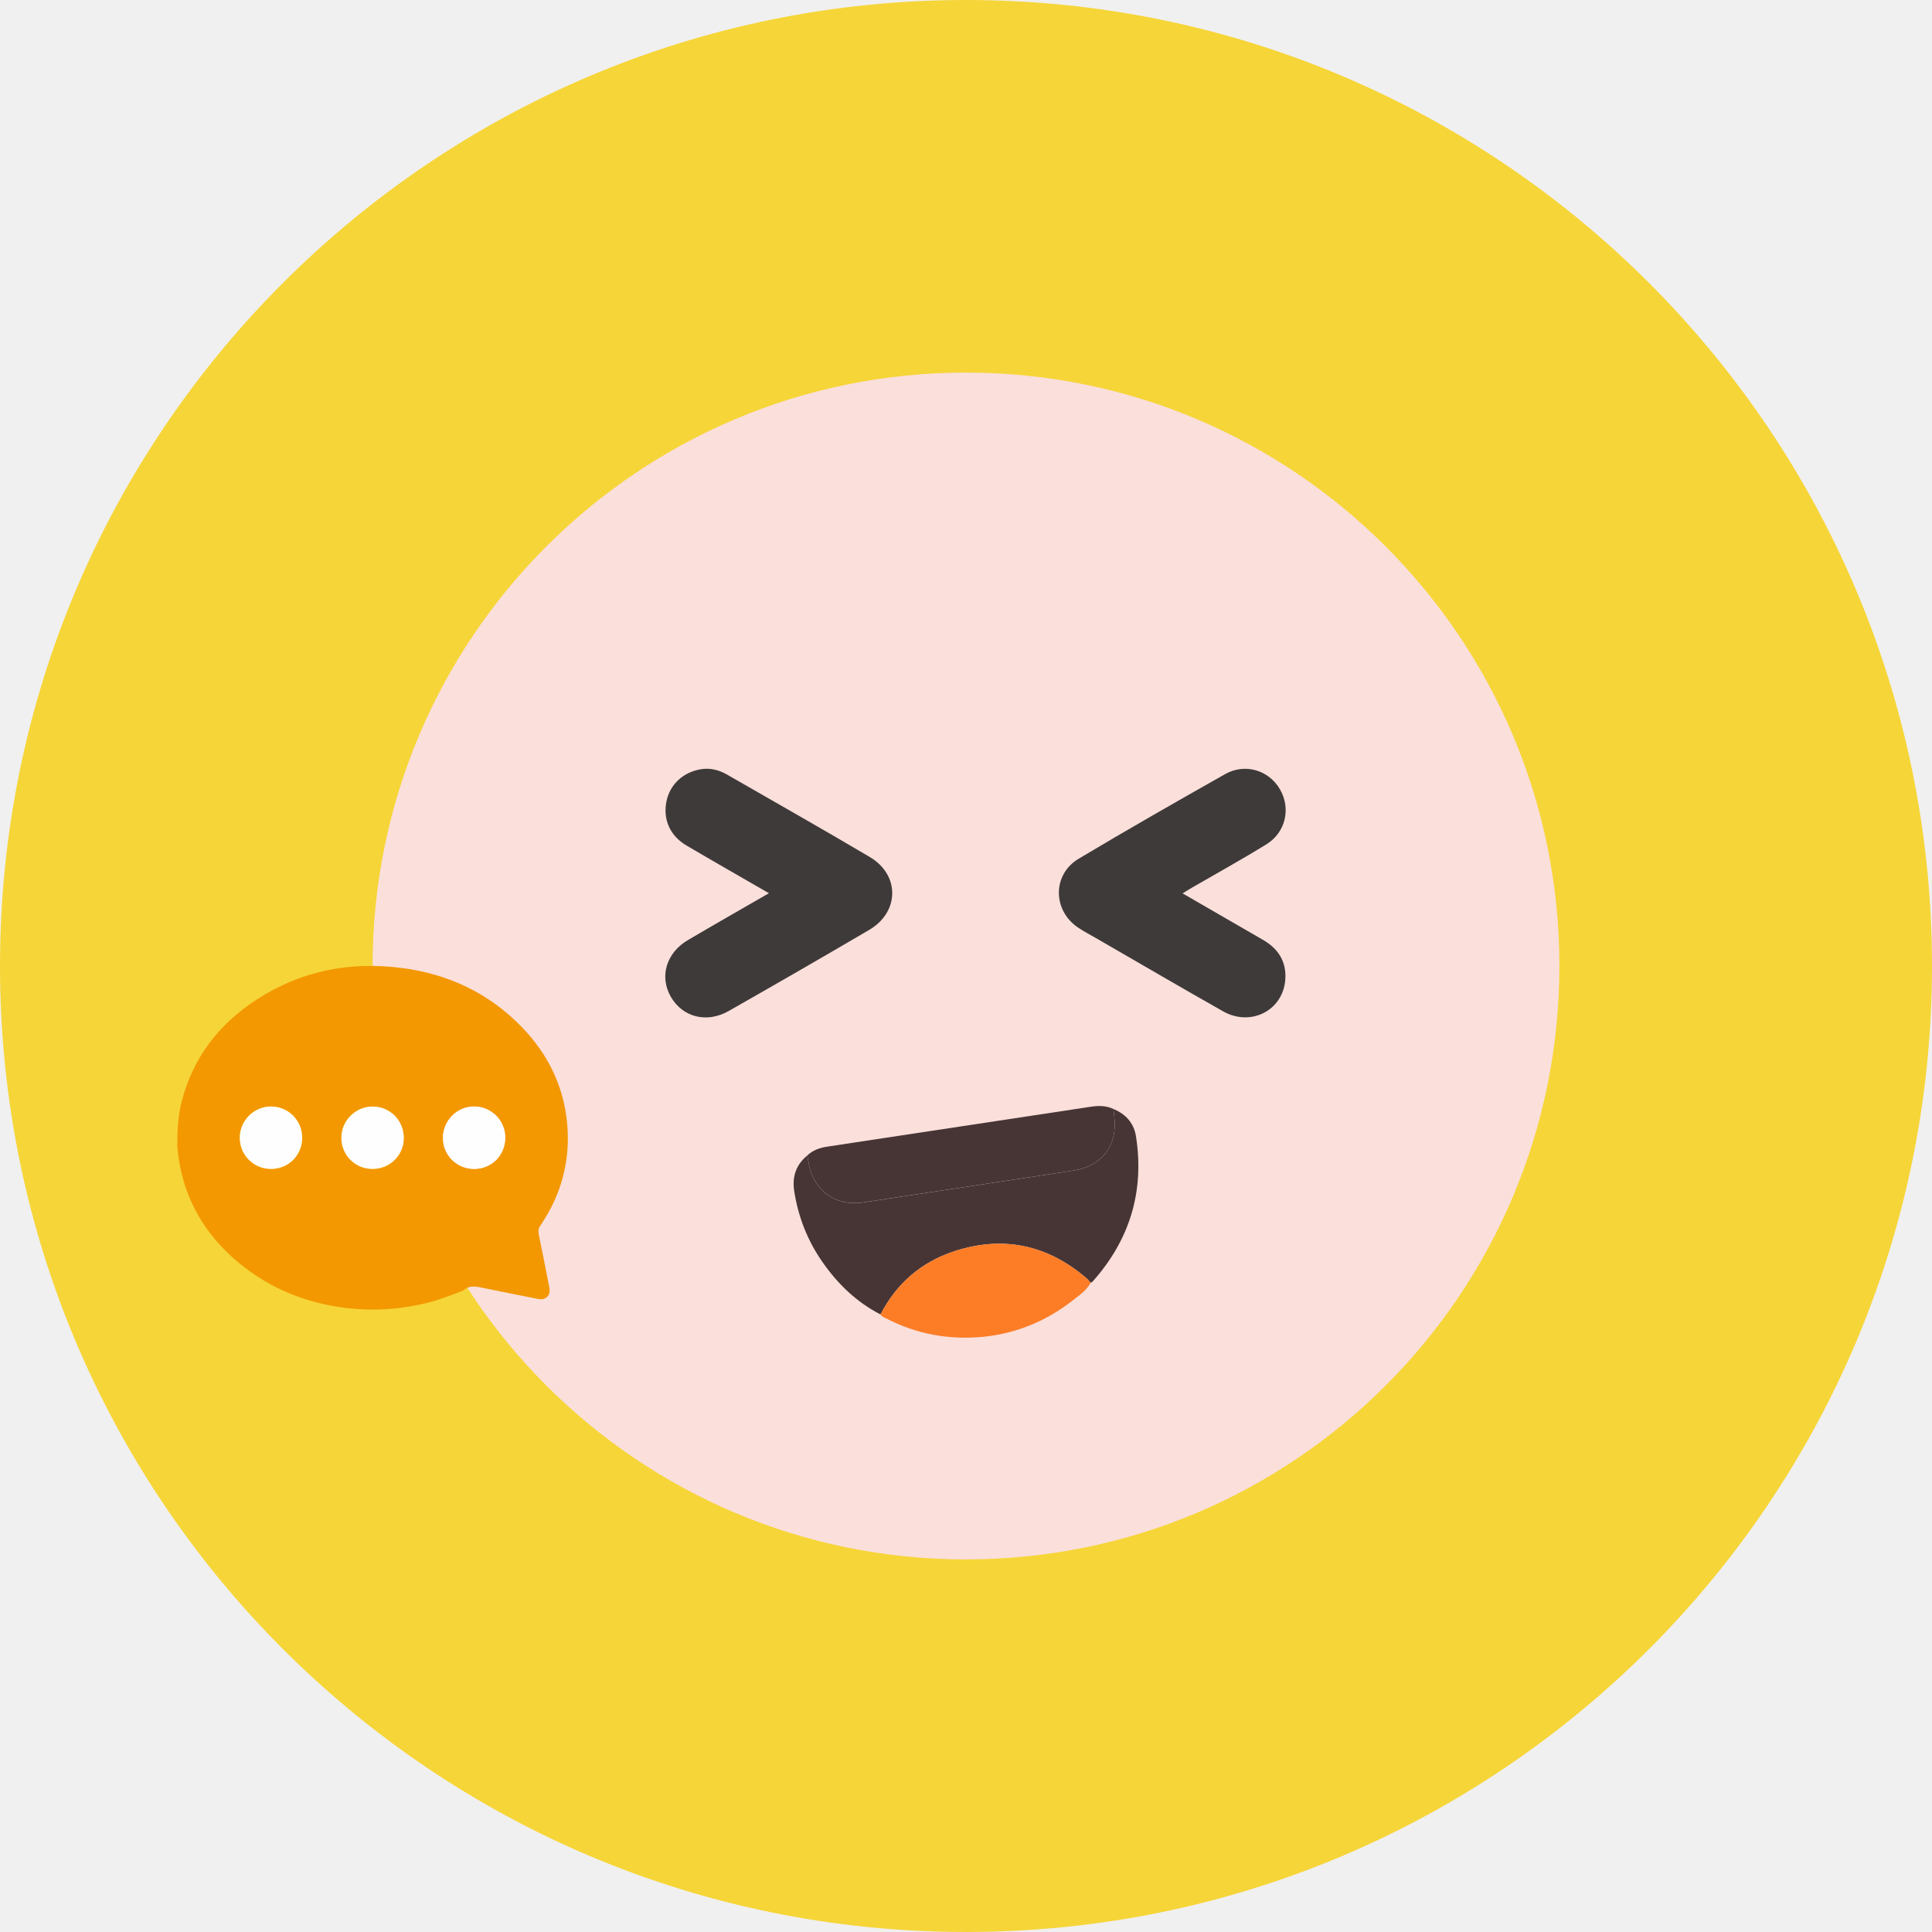
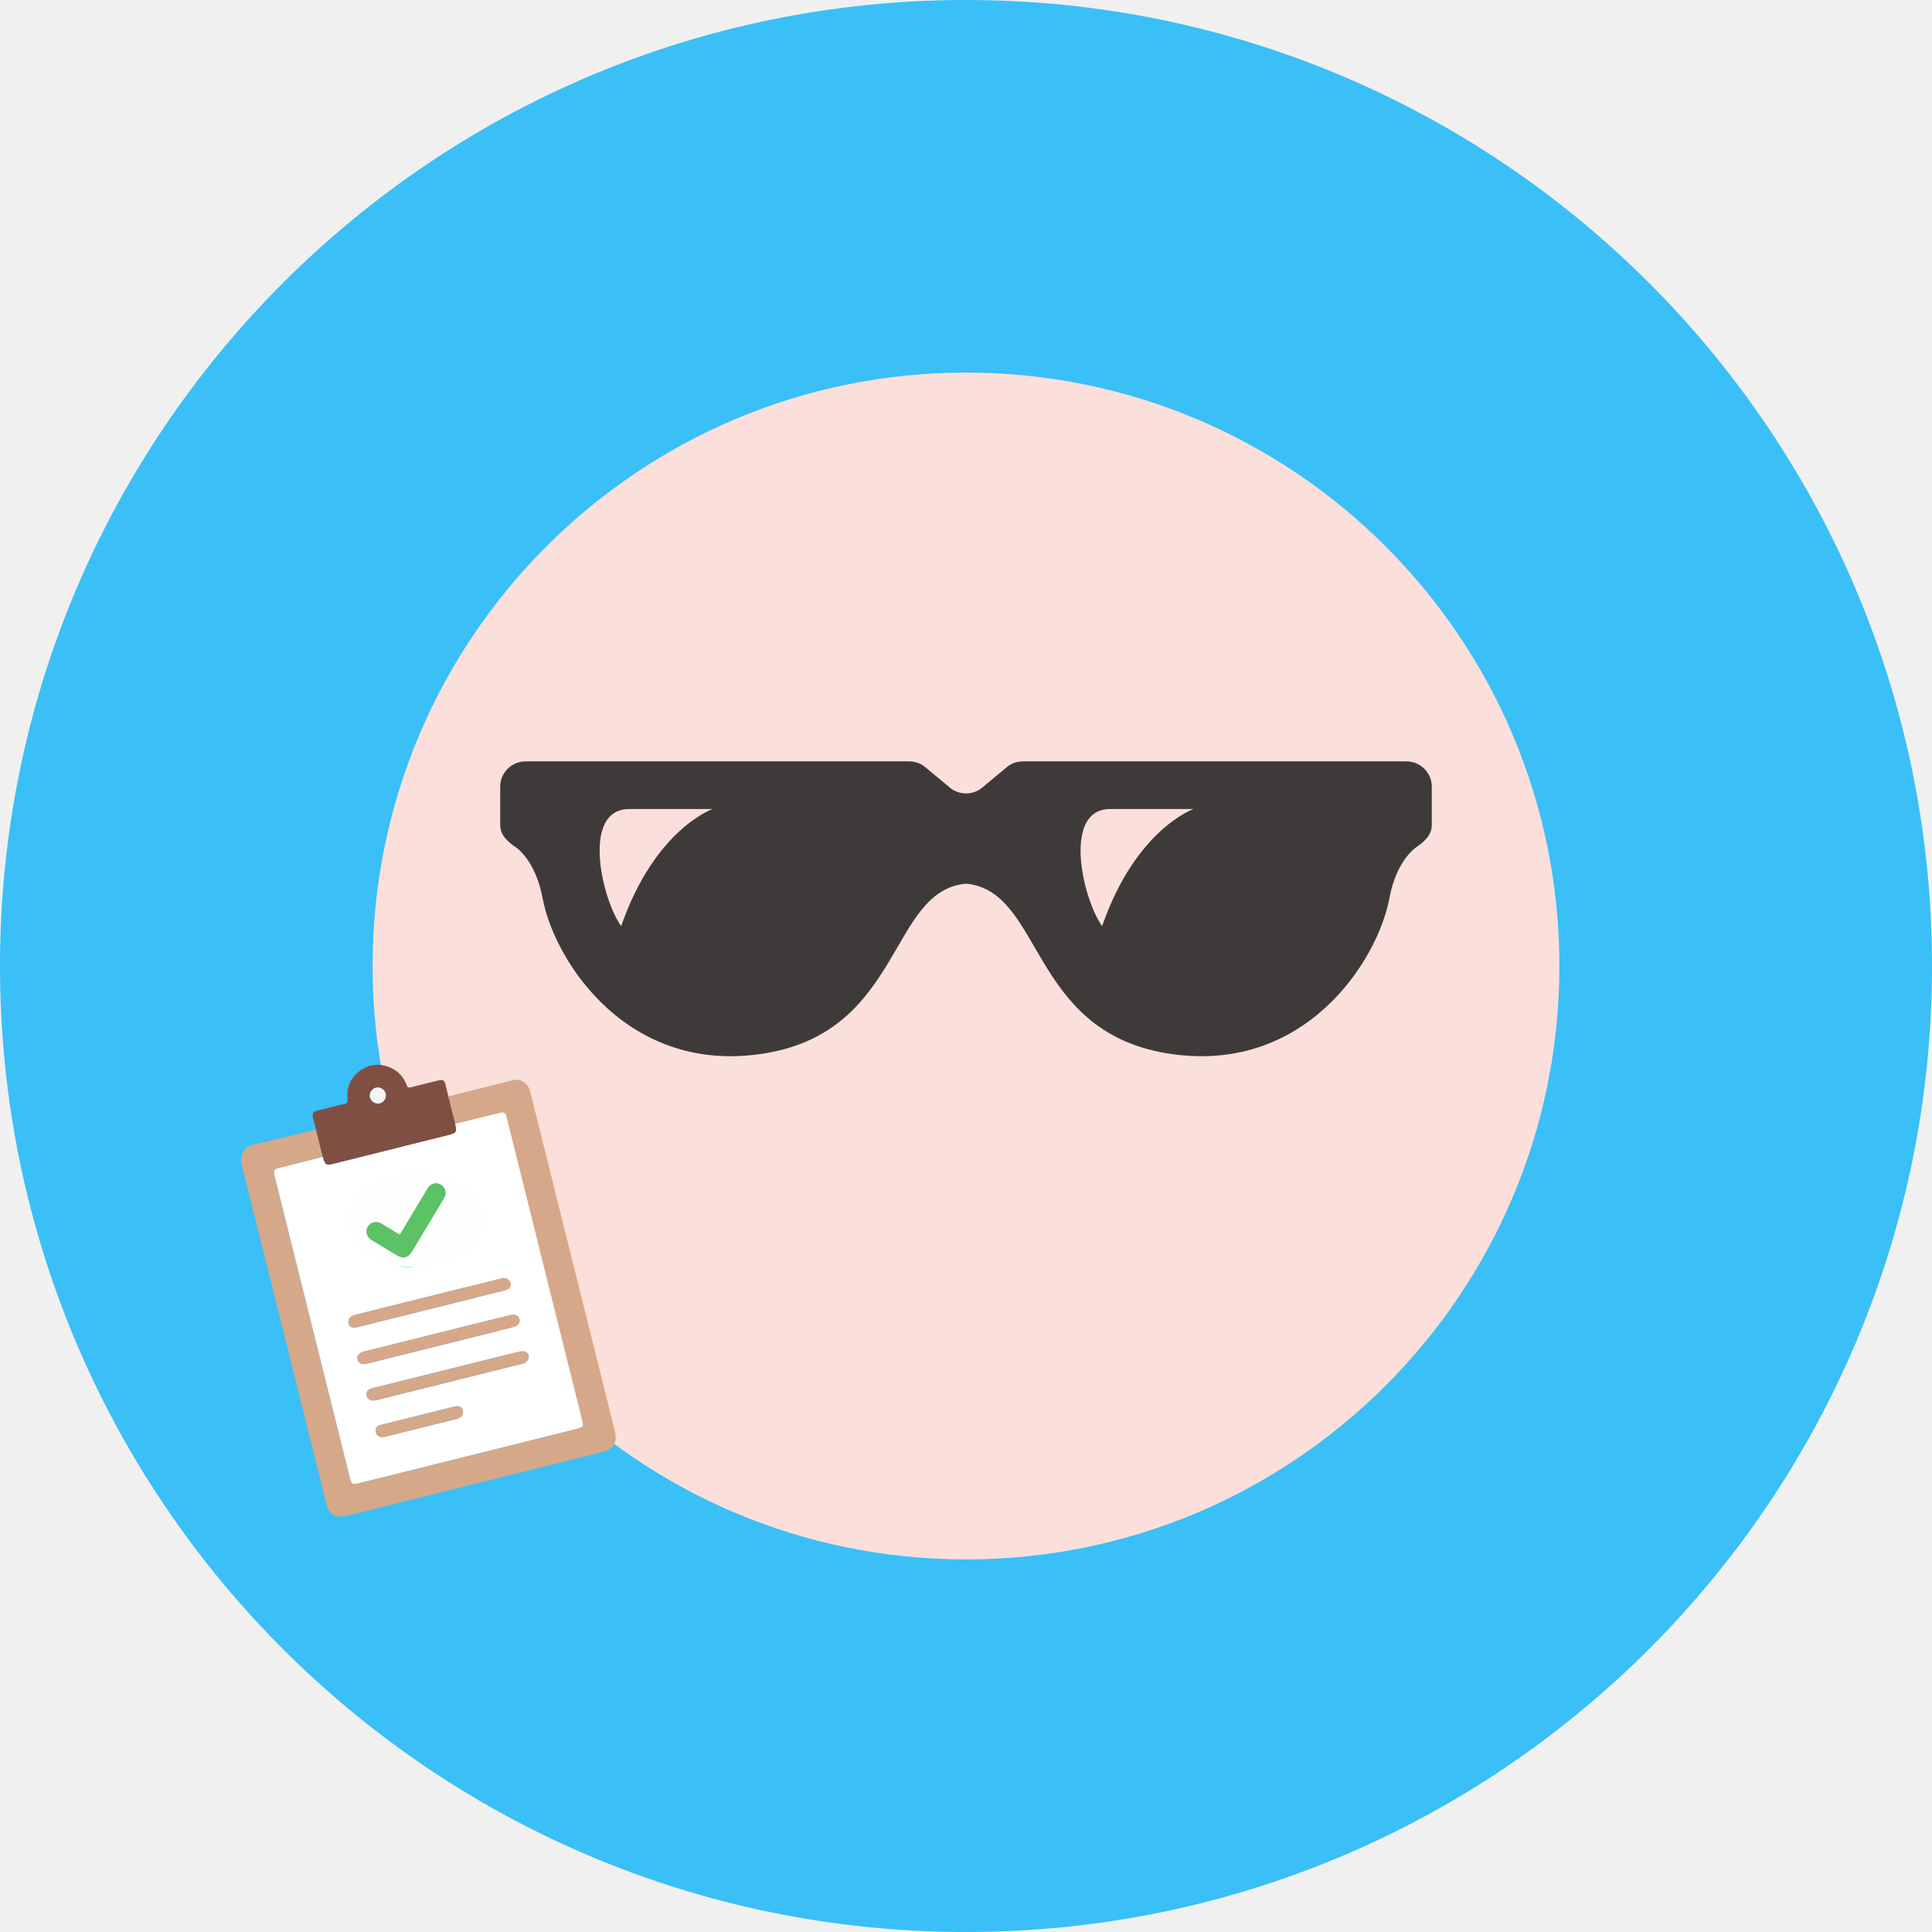
<svg xmlns="http://www.w3.org/2000/svg" version="1.1" id="圖層_1" x="0px" y="0px" viewBox="0 0 330 330" style="enable-background:new 0 0 330 330;" xml:space="preserve">
  <style type="text/css">
- 	.st0_ISTJ{fill:#F6D538;}
- 	.st1_ISTJ{fill:#FADFDB;}
- 	.st2_ISTJ{fill:#3E3A39;}
- 	.st3_ISTJ{fill:#473535;}
- 	.st4_ISTJ{fill:#FD7D27;}
- 	.st5_ISTJ{fill:#F39800;}
- 	.st6_ISTJ{fill:#FEFEFE;}
+ 	.st0{fill:#33A574;}
+ 	.st1{fill:#FADFDB;}
+ 	.st2{fill:#AB71AE;}
+ 	.st3{fill:#FADFDB;stroke:#3E3A39;stroke-width:13;stroke-linecap:round;stroke-linejoin:round;stroke-miterlimit:10;}
+ 	.st4{fill:#FADFDB;stroke:#3E3A39;stroke-width:12.021;stroke-linecap:round;stroke-linejoin:round;stroke-miterlimit:10;}
+ 	.st5{fill:#3E3A39;}
+ 	.st6{fill:#F1BC52;}
+ 	.st7{fill:#F39800;}
+ 	.st8{fill:#473535;}
+ 	.st9{fill:#FD7D27;}
+ 	.st10{fill:#FEFEFE;}
+ 	.st11{fill:#FD81B5;}
+ 	.st12{fill:#595757;}
+ 	.st13{fill:#8B8995;}
+ 	.st14{fill:#FFFFFF;}
+ 	.st15{fill:#3ABFF7;}
+ 	.st16{fill:#3E3A39;stroke:#3E3A39;stroke-width:8;stroke-miterlimit:10;}
+ 	.st17{fill:#FEBF7B;}
+ 	.st18{fill:#9C511F;}
+ 	.st19{fill:#E72423;}
+ 	.st20{fill:#A35928;}
+ 	.st21{fill:#DC2121;}
+ 	.st22{fill:#F5F4F5;}
+ 	.st23{fill:#F5F4F6;}
+ 	.st24{fill:#F6F1F2;}
+ 	.st25{font-family:'GenSenRoundedTW-H';}
+ 	.st26{font-size:35.017px;}
+ 	.st27{fill:#D5A88A;}
+ 	.st28{fill:#804F43;}
+ 	.st29{fill:#F3F5F7;}
+ 	.st30{fill:#FDFEFD;}
+ 	.st31{fill:#5BC266;}
+ 	.st32{fill:#727171;}
+ 	.st33{fill:#006934;}
+ 	.st34{fill:#8FC31F;}
+ 	.st35{fill:#7789A3;}
+ 	.st36{fill:#FDFDFC;}
+ 	.st37{fill:#E8E153;}
+ 	.st38{fill:#C4C8F6;}
+ 	.st39{fill:#FDA732;}
+ 	.st40{fill:#FDDA41;}
+ 	.st41{fill:#FD9923;}
+ 	.st42{fill:none;stroke:#7E318E;stroke-width:4.252;stroke-linecap:round;stroke-linejoin:round;stroke-miterlimit:10;}
+ 	.st43{fill:#FEB643;}
+ 	.st44{fill:#994C0F;}
+ 	.st45{fill:#713708;}
+ 	.st46{clip-path:url(#SVGID_2_);fill:#FD7D27;}
</style>
+   <text transform="matrix(1 0 0 1 14.9351 -13.6882)" class="st14 st25 st26">ISTJ</text>
+   <circle class="st15" cx="165" cy="165" r="165" />
  <g>
-     <circle class="st0_ISTJ" cx="165" cy="165" r="165" />
+     <circle class="st1" cx="165" cy="165" r="101.36" />
    <g>
-       <circle class="st1_ISTJ" cx="165" cy="165" r="101.36" />
+       <path class="st5" d="M244.56,140.47v-6.1c0-2.38-1.94-4.32-4.33-4.32h-2.92h-62.59c-1.02,0-2,0.35-2.77,1l-4.17,3.47    c-1.6,1.34-3.94,1.34-5.55,0l-4.17-3.47c-0.77-0.65-1.76-1-2.77-1H92.69h-2.92c-2.39,0-4.33,1.94-4.33,4.32v6.1    c0,0.94-0.14,2.29,2.41,4.07c0,0,3.56,2.03,4.84,8.9c1.98,10.69,14.6,30.45,38.19,26.44c23.34-3.97,21.01-27.77,34.12-28.94    c13.11,1.17,10.78,24.97,34.12,28.94c23.6,4.01,36.21-15.75,38.19-26.44c1.28-6.87,4.84-8.9,4.84-8.9    C244.69,142.76,244.56,141.41,244.56,140.47z M106.1,158.19c-3.39-4.75-6.79-20,1.36-20s14.26,0,14.26,0    S111.87,141.58,106.1,158.19z M188.25,158.19c-3.39-4.75-6.79-20,1.36-20c8.14,0,14.26,0,14.26,0S194.02,141.58,188.25,158.19z" />
    </g>
-     <path class="st2_ISTJ" d="M202,152.6c4.71,2.73,9.24,5.34,13.77,7.96c2.59,1.5,3.98,3.72,3.77,6.74c-0.37,5.28-5.88,8.13-10.63,5.44   c-7.29-4.12-14.51-8.35-21.77-12.54c-0.98-0.56-1.98-1.09-2.92-1.71c-4.43-2.91-4.52-9.1,0.02-11.81   c8.27-4.94,16.64-9.72,25.03-14.46c3.39-1.91,7.46-0.67,9.35,2.59c1.91,3.28,0.99,7.38-2.34,9.43c-4.13,2.54-8.38,4.89-12.58,7.32   C203.2,151.84,202.71,152.16,202,152.6z" />
-     <path class="st2_ISTJ" d="M131.34,152.57c-4.9-2.83-9.51-5.46-14.08-8.15c-2.8-1.65-4.02-4.39-3.44-7.44c0.54-2.9,2.76-5.03,5.79-5.57   c1.65-0.3,3.18,0.09,4.6,0.91c8.13,4.67,16.28,9.29,24.35,14.06c5.16,3.05,5.11,9.39-0.09,12.45c-7.97,4.68-15.98,9.29-24.01,13.86   c-3.75,2.13-7.87,1.06-9.87-2.42c-2-3.47-0.79-7.54,2.95-9.72C122.01,157.92,126.51,155.35,131.34,152.57z" />
+   </g>
+   <g>
+     <path class="st27" d="M76.58,187.27c3.69-0.93,7.38-1.87,11.08-2.77c1.23-0.3,2.42,0.46,2.85,1.74c0.06,0.19,0.1,0.4,0.15,0.59   c4.78,19.16,9.56,38.32,14.33,57.48c0.53,2.13-0.13,3.22-2.28,3.75c-14.48,3.61-28.95,7.22-43.43,10.83   c-1.94,0.48-3.1-0.21-3.58-2.14c-4.8-19.23-9.58-38.47-14.41-57.7c-0.38-1.5,0.17-3.14,2.1-3.56c3.54-0.78,7.05-1.71,10.57-2.58   c0.39,1.57,0.78,3.14,1.16,4.72c-2.45,0.62-4.9,1.24-7.35,1.86c-1.04,0.26-1.11,0.39-0.85,1.45c4.28,17.17,8.56,34.34,12.85,51.52   c0.27,1.09,0.4,1.16,1.49,0.89c12.42-3.1,24.83-6.19,37.25-9.29c1.09-0.27,1.17-0.4,0.9-1.49c-4.28-17.17-8.56-34.34-12.85-51.52   c-0.26-1.06-0.39-1.13-1.43-0.88c-2.46,0.6-4.91,1.2-7.37,1.81C77.37,190.41,76.98,188.84,76.58,187.27z" />
+     <path class="st28" d="M76.58,187.27c0.4,1.57,0.79,3.14,1.19,4.71c0.31,1.42,0.22,1.58-1.22,1.94c-6.48,1.62-12.95,3.23-19.43,4.85   c-1.44,0.36-1.59,0.27-1.99-1.14c-0.39-1.57-0.78-3.14-1.16-4.72c-0.17-0.67-0.3-1.35-0.51-2c-0.23-0.73,0.1-1.05,0.75-1.21   c1.51-0.37,3.02-0.77,4.54-1.12c0.52-0.12,0.65-0.27,0.6-0.87c-0.18-1.92,0.48-3.57,2.06-4.75c1.57-1.18,3.3-1.38,5.13-0.66   c1.47,0.58,2.41,1.66,2.95,3.11c0.16,0.43,0.39,0.38,0.71,0.3c1.51-0.38,3.02-0.76,4.54-1.13c0.98-0.24,1.16-0.13,1.4,0.83   C76.27,186.03,76.43,186.65,76.58,187.27z M65.87,186.78c-0.18-0.7-0.95-1.16-1.66-0.99c-0.7,0.17-1.18,0.94-1.02,1.65   c0.17,0.74,0.98,1.22,1.71,1.02C65.59,188.26,66.05,187.48,65.87,186.78z" />
+     <path class="st14" d="M55.13,197.62c0.39,1.4,0.55,1.5,1.99,1.14c6.48-1.62,12.95-3.23,19.43-4.85c1.44-0.36,1.53-0.51,1.22-1.94   c2.46-0.6,4.91-1.2,7.37-1.81c1.04-0.26,1.17-0.18,1.43,0.88c4.28,17.17,8.57,34.34,12.85,51.52c0.27,1.09,0.19,1.21-0.9,1.49   c-12.42,3.1-24.83,6.19-37.25,9.29c-1.09,0.27-1.22,0.2-1.49-0.89c-4.28-17.17-8.57-34.34-12.85-51.52   c-0.26-1.06-0.19-1.18,0.85-1.45C50.23,198.87,52.68,198.24,55.13,197.62z M63.07,211.01c0.96,3.85,4.89,6.21,8.74,5.25   c3.8-0.95,6.18-4.88,5.24-8.69c-0.95-3.86-4.87-6.24-8.72-5.29C64.47,203.24,62.11,207.15,63.07,211.01z M73.62,223.56   c4.06-1.01,8.13-2.03,12.19-3.04c0.25-0.06,0.5-0.1,0.74-0.19c0.79-0.3,0.94-1.24,0.27-1.78c-0.4-0.32-0.84-0.29-1.31-0.17   c-8.28,2.07-16.55,4.13-24.83,6.2c-0.87,0.22-1.3,0.75-1.15,1.43c0.15,0.7,0.66,0.9,1.66,0.65   C65.34,225.63,69.48,224.59,73.62,223.56z M75.17,229.81c4.16-1.04,8.32-2.08,12.49-3.11c0.84-0.21,1.25-0.72,1.1-1.36   c-0.15-0.64-0.77-0.93-1.6-0.72c-8.32,2.07-16.65,4.15-24.97,6.23c-0.84,0.21-1.25,0.75-1.1,1.38c0.16,0.64,0.77,0.91,1.6,0.7   C66.85,231.88,71.01,230.85,75.17,229.81z M76.21,233.97c-4.19,1.04-8.37,2.09-12.56,3.13c-0.6,0.15-1.07,0.4-1.05,1.1   c0.01,0.75,0.75,1.19,1.64,0.97c8.32-2.07,16.64-4.15,24.97-6.23c0.84-0.21,1.27-0.82,1.08-1.47c-0.16-0.55-0.81-0.8-1.59-0.61   C84.53,231.89,80.37,232.93,76.21,233.97z M71.29,241.83c-2.08,0.52-4.16,1.05-6.25,1.55c-0.47,0.11-0.79,0.31-0.87,0.82   c-0.13,0.84,0.61,1.45,1.55,1.22c4.12-1.02,8.23-2.04,12.35-3.08c0.75-0.19,1.13-0.76,0.99-1.4c-0.15-0.66-0.65-0.89-1.52-0.68   C75.45,240.79,73.37,241.31,71.29,241.83z" />
+     <path class="st29" d="M65.87,186.78c0.18,0.7-0.28,1.48-0.97,1.67c-0.73,0.2-1.53-0.28-1.71-1.02c-0.16-0.7,0.32-1.48,1.02-1.65   C64.91,185.61,65.69,186.08,65.87,186.78z" />
+     <path class="st27" d="M73.62,223.56c-4.14,1.03-8.28,2.06-12.42,3.1c-1,0.25-1.51,0.05-1.66-0.65c-0.15-0.68,0.28-1.21,1.15-1.43   c8.28-2.07,16.55-4.13,24.83-6.2c0.47-0.12,0.91-0.15,1.31,0.17c0.66,0.54,0.52,1.48-0.27,1.78c-0.24,0.09-0.49,0.13-0.74,0.19   C81.75,221.53,77.68,222.55,73.62,223.56z" />
+     <path class="st27" d="M75.17,229.81c-4.16,1.04-8.32,2.08-12.49,3.11c-0.83,0.21-1.44-0.07-1.6-0.7c-0.16-0.63,0.26-1.17,1.1-1.38   c8.32-2.08,16.65-4.15,24.97-6.23c0.83-0.21,1.46,0.09,1.6,0.72c0.15,0.64-0.27,1.15-1.1,1.36   C83.49,227.73,79.33,228.77,75.17,229.81z" />
+     <path class="st27" d="M76.21,233.97c4.16-1.04,8.32-2.08,12.48-3.11c0.78-0.19,1.43,0.06,1.59,0.61c0.19,0.66-0.24,1.26-1.08,1.47   c-8.32,2.08-16.64,4.15-24.97,6.23c-0.89,0.22-1.63-0.22-1.64-0.97c-0.01-0.7,0.45-0.95,1.05-1.1   C67.84,236.06,72.02,235.01,76.21,233.97z" />
+     <path class="st27" d="M71.29,241.83c2.08-0.52,4.16-1.04,6.25-1.56c0.87-0.22,1.37,0.01,1.52,0.68c0.14,0.63-0.24,1.21-0.99,1.4   c-4.11,1.03-8.23,2.06-12.35,3.08c-0.94,0.23-1.68-0.38-1.55-1.22c0.08-0.51,0.4-0.71,0.87-0.82   C67.13,242.88,69.21,242.35,71.29,241.83z" />
+     <ellipse class="st30" cx="71.06" cy="208.45" rx="11.55" ry="8.02" />
    <g>
-       <path class="st3_ISTJ" d="M190.19,189.43c2.14,0.87,3.51,2.46,3.85,4.7c1.45,9.39-1.07,17.63-7.37,24.72c-0.1,0.11-0.25,0.18-0.37,0.26    c-0.26-0.28-0.5-0.6-0.79-0.84c-6.7-5.71-14.3-7.27-22.62-4.51c-5.57,1.85-9.78,5.49-12.49,10.76c-4.15-2.13-7.39-5.29-10.01-9.09    c-2.5-3.62-4.05-7.62-4.73-11.96c-0.38-2.44,0.28-4.51,2.23-6.1c0.1,0.53,0.2,1.06,0.3,1.59c0.85,4.4,4.53,7.05,8.97,6.46    c0.77-0.1,1.53-0.23,2.29-0.34c11.31-1.71,22.63-3.42,33.94-5.14c4.88-0.74,7.61-4.45,6.92-9.35    C190.26,190.19,190.23,189.81,190.19,189.43z" />
-       <path class="st3_ISTJ" d="M190.19,189.43c0.04,0.38,0.07,0.77,0.12,1.15c0.69,4.9-2.03,8.61-6.92,9.35    c-11.31,1.72-22.63,3.43-33.94,5.14c-0.76,0.12-1.53,0.24-2.29,0.34c-4.44,0.59-8.12-2.06-8.97-6.46c-0.1-0.53-0.2-1.06-0.3-1.59    c0.96-0.92,2.17-1.32,3.44-1.51c15.04-2.28,30.08-4.56,45.12-6.83C187.73,188.83,188.99,188.86,190.19,189.43z" />
-       <path class="st4_ISTJ" d="M150.4,224.52c2.72-5.27,6.93-8.91,12.49-10.76c8.32-2.76,15.92-1.19,22.62,4.51    c0.29,0.25,0.52,0.56,0.79,0.84c-0.73,1.32-1.97,2.15-3.1,3.04c-4.54,3.54-9.71,5.67-15.42,6.2c-5.71,0.53-11.21-0.47-16.35-3.12    C151.06,225.05,150.63,224.92,150.4,224.52z" />
-     </g>
-     <g>
-       <path class="st5_ISTJ" d="M79.12,220.43c1.07-0.99,2.28-0.67,3.51-0.42c3.11,0.64,6.22,1.26,9.33,1.87c1.27,0.25,2.13-0.62,1.88-1.91    c-0.6-3.06-1.19-6.12-1.83-9.18c-0.12-0.56-0.03-0.98,0.29-1.45c3.57-5.25,5.15-11.06,4.58-17.38c-0.58-6.41-3.27-11.89-7.72-16.5    c-5.58-5.78-12.46-9.04-20.37-10.1c-8.93-1.19-17.33,0.43-24.94,5.37c-6.44,4.18-10.89,9.9-12.82,17.44    c-0.64,2.52-0.76,5.09-0.74,7.67c0.07,0.65,0.12,1.3,0.21,1.94c1.1,7.34,4.66,13.28,10.35,17.97c5.33,4.38,11.47,6.84,18.31,7.67    c4.49,0.54,8.92,0.26,13.32-0.76C74.77,222.13,76.94,221.27,79.12,220.43z M81.01,199.66c-2.96,0.01-5.33-2.32-5.35-5.25    c-0.02-2.97,2.36-5.4,5.3-5.41c2.93-0.01,5.33,2.36,5.34,5.28C86.32,197.29,84.01,199.65,81.01,199.66z M63.61,199.66    c-2.95-0.01-5.3-2.36-5.3-5.31c-0.01-2.95,2.43-5.37,5.37-5.35c2.96,0.02,5.31,2.42,5.28,5.41    C68.94,197.36,66.58,199.67,63.61,199.66z M46.27,199.66c-2.95-0.01-5.31-2.36-5.31-5.3c-0.01-2.95,2.42-5.37,5.36-5.36    c2.94,0.02,5.28,2.38,5.29,5.33C51.62,197.33,49.28,199.67,46.27,199.66z" />
-       <path class="st6_ISTJ" d="M81.01,199.66c2.99-0.01,5.31-2.37,5.29-5.38c-0.02-2.92-2.42-5.29-5.34-5.28c-2.94,0.01-5.32,2.44-5.3,5.41    C75.68,197.35,78.05,199.67,81.01,199.66z" />
-       <path class="st6_ISTJ" d="M63.61,199.66c2.97,0.01,5.33-2.3,5.35-5.24c0.02-2.99-2.32-5.39-5.28-5.41c-2.94-0.02-5.37,2.4-5.37,5.35    C58.31,197.3,60.66,199.65,63.61,199.66z" />
-       <path class="st6_ISTJ" d="M46.27,199.66c3,0.01,5.34-2.33,5.34-5.33c0-2.94-2.35-5.31-5.29-5.33c-2.94-0.02-5.37,2.41-5.36,5.36    C40.97,197.3,43.33,199.65,46.27,199.66z" />
+       <path class="st31" d="M62.64,210.75c-0.15-0.68,0.05-1.24,0.58-1.68c0.52-0.42,1.24-0.48,1.83-0.13c0.98,0.58,1.97,1.16,2.93,1.77    c0.27,0.17,0.36,0.11,0.5-0.14c1.51-2.53,3.02-5.05,4.54-7.57c0.52-0.87,1.51-1.15,2.32-0.65c0.71,0.43,0.98,1.34,0.63,2.09    c-0.06,0.12-0.13,0.24-0.2,0.36c-1.79,2.98-3.58,5.97-5.38,8.95c-0.67,1.12-1.53,1.33-2.64,0.65c-1.43-0.86-2.85-1.72-4.28-2.58    C63.06,211.58,62.76,211.24,62.64,210.75z" />
    </g>
  </g>
</svg>
